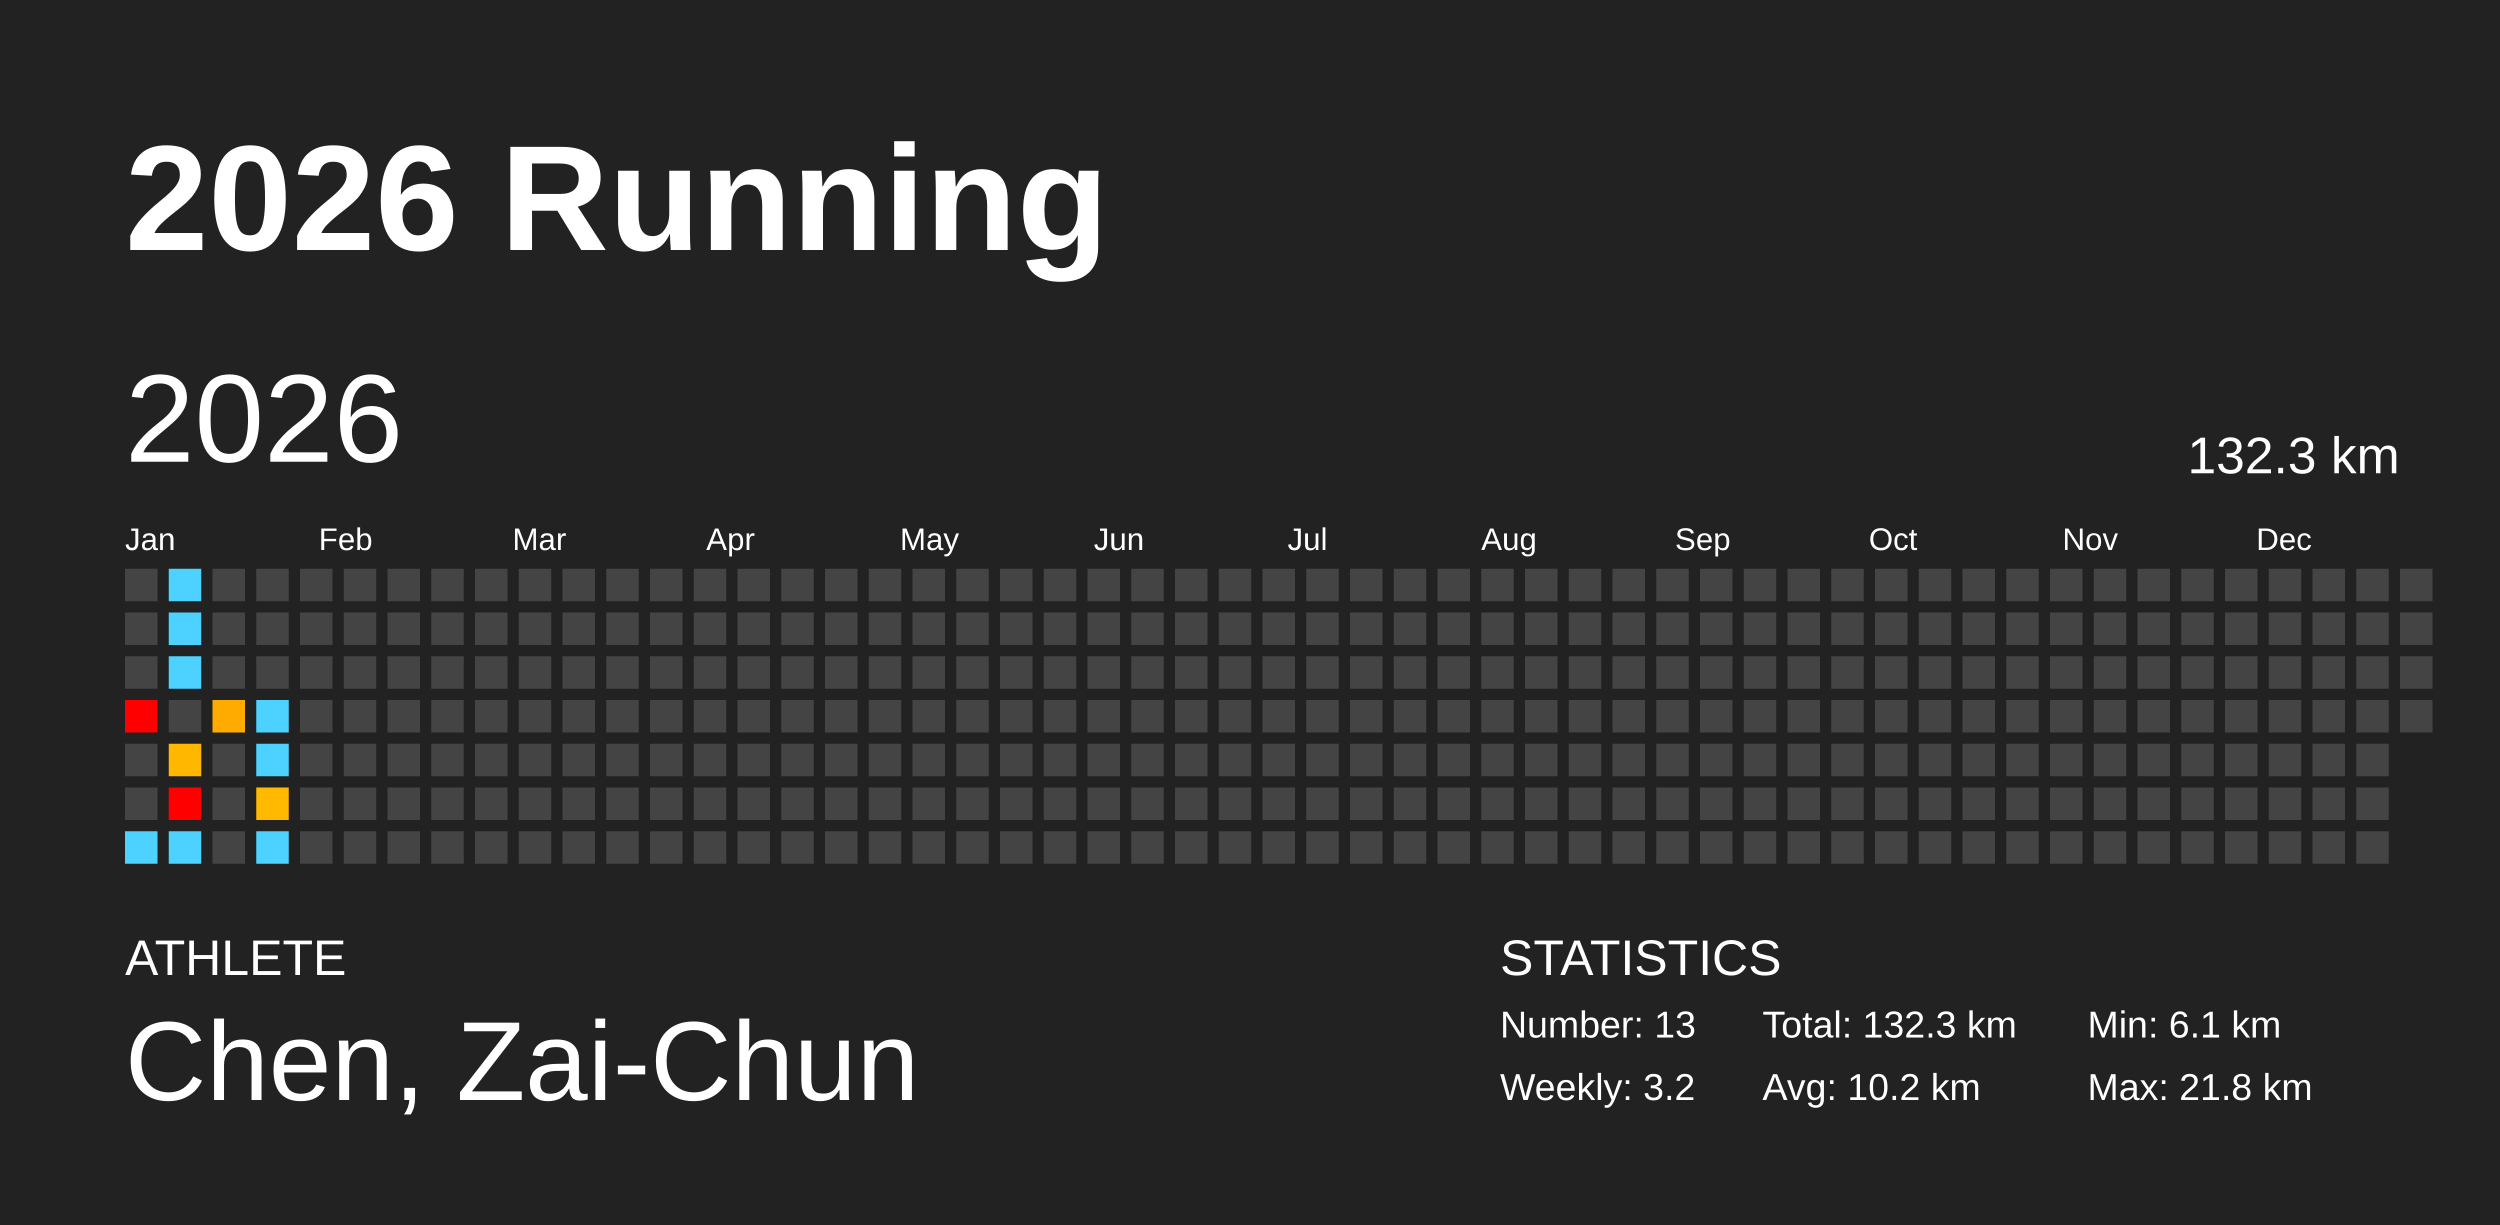
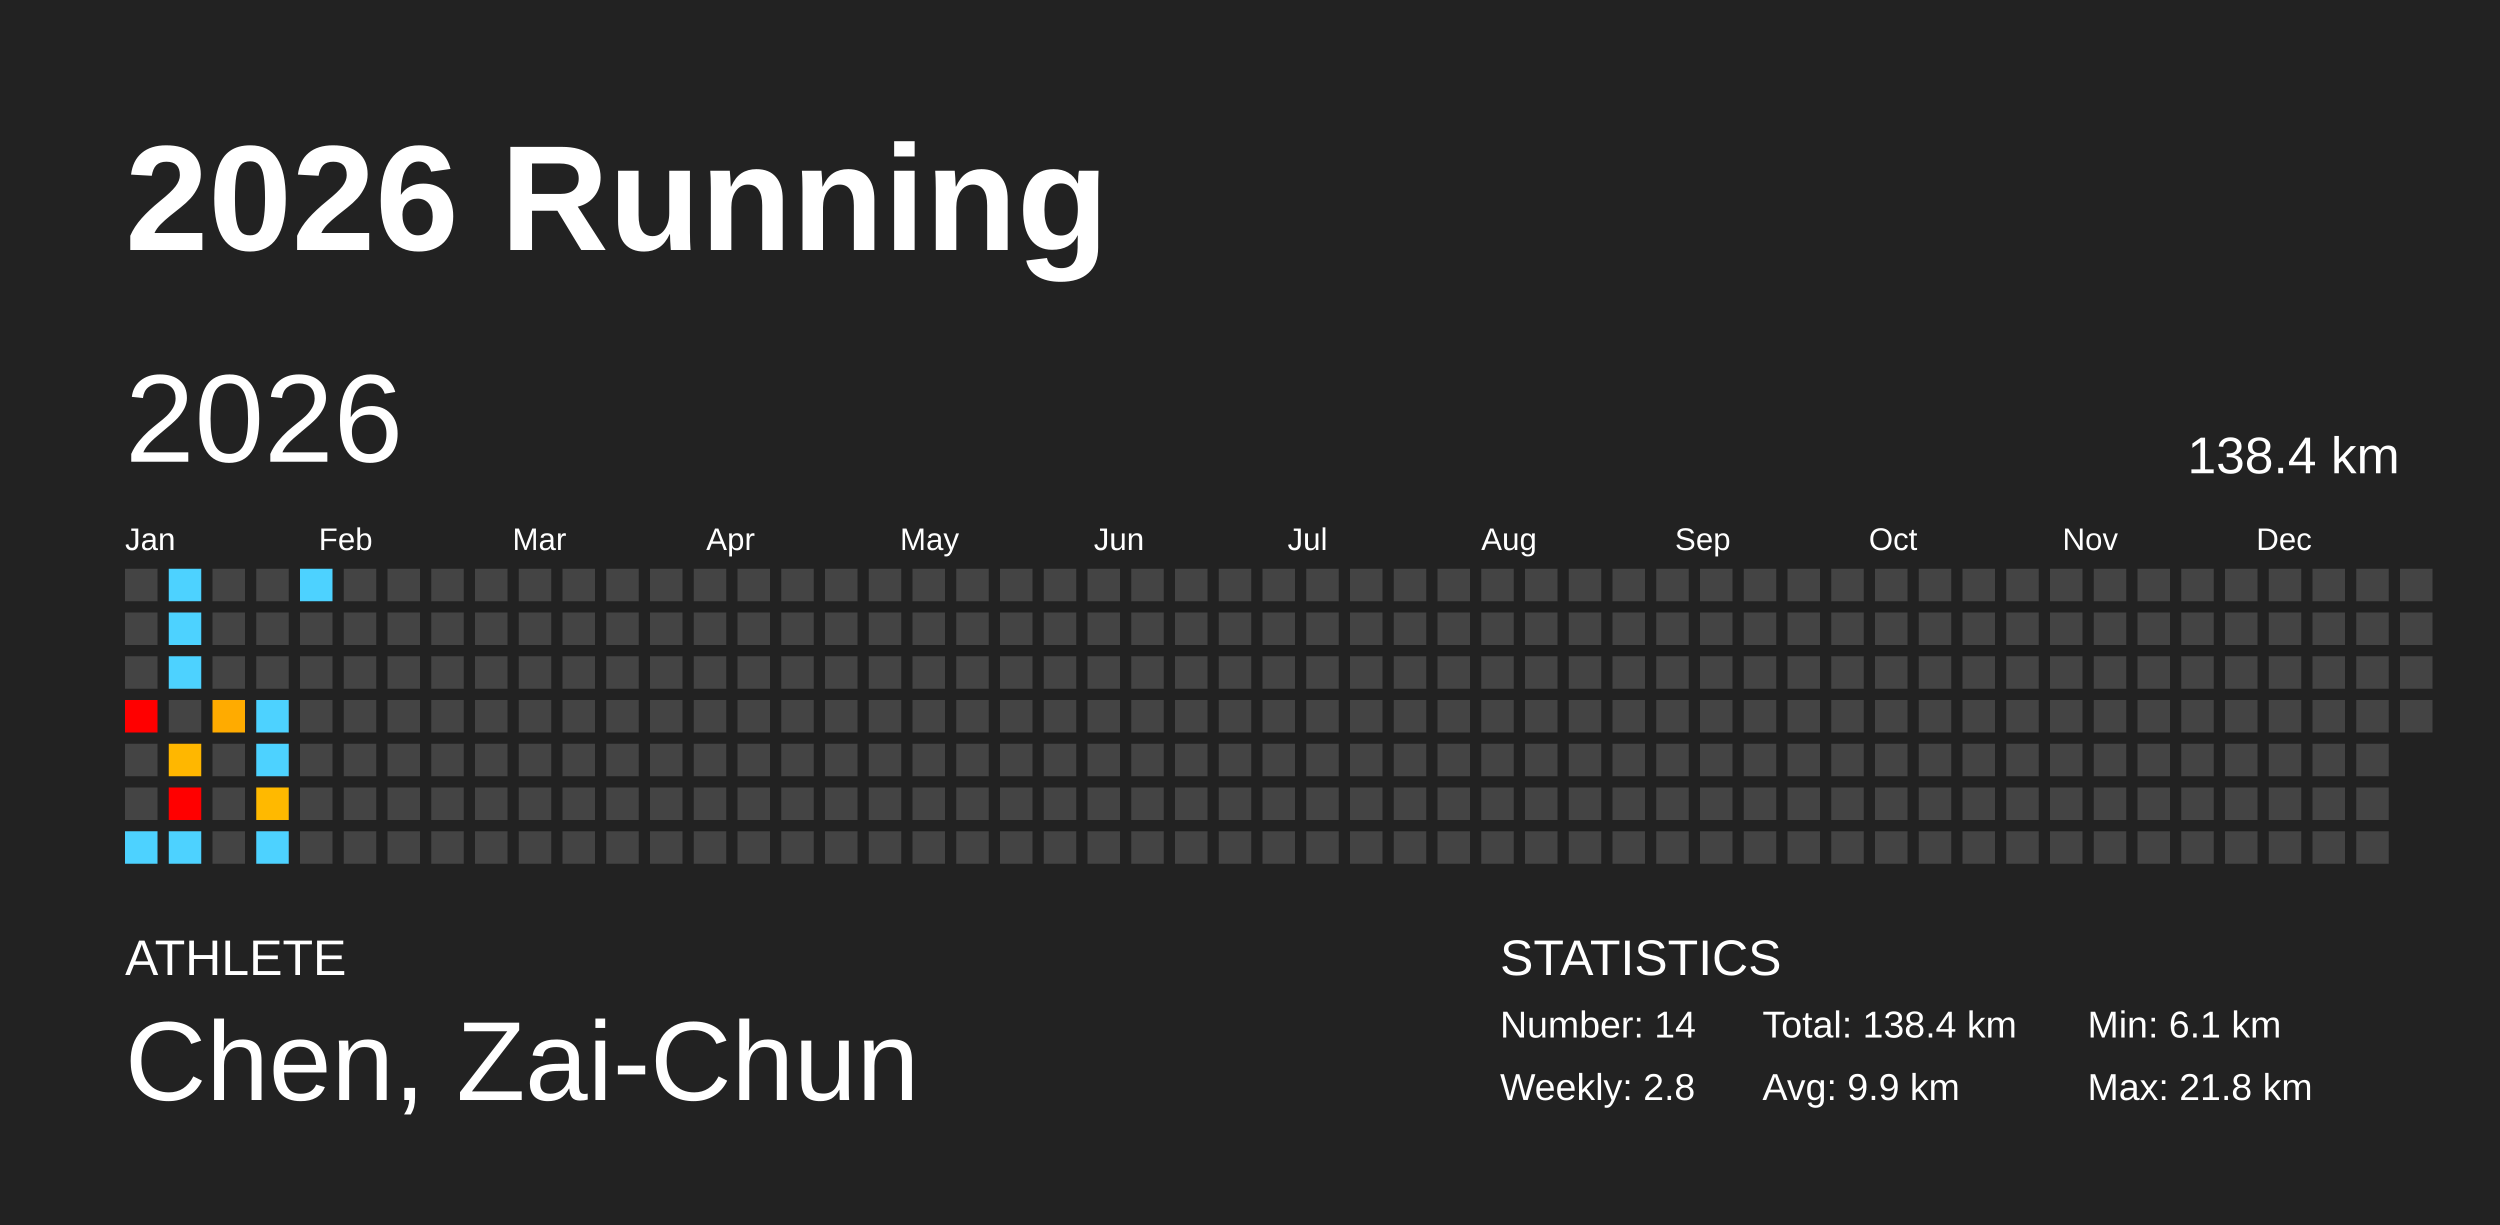
<svg xmlns="http://www.w3.org/2000/svg" baseProfile="full" height="98mm" version="1.1" viewBox="0,0,200,98" width="200mm">
  <defs />
  <rect fill="#222222" height="98" width="200" x="0" y="0" />
  <text fill="#FFFFFF" style="font-size:12px; font-family:Arial; font-weight:bold;" x="10" y="20">2026 Running</text>
  <text fill="#FFFFFF" style="font-size:4px; font-family:Arial" x="10" y="78">ATHLETE</text>
  <text fill="#FFFFFF" style="font-size:9px; font-family:Arial" x="10" y="88">Chen, Zai-Chun</text>
  <text fill="#FFFFFF" style="font-size:4px; font-family:Arial" x="120" y="78">STATISTICS</text>
-   <text fill="#FFFFFF" style="font-size:3px; font-family:Arial" x="120" y="83">Number: 13</text>
-   <text fill="#FFFFFF" style="font-size:3px; font-family:Arial" x="120" y="88">Weekly: 3.2</text>
-   <text fill="#FFFFFF" style="font-size:3px; font-family:Arial" x="141" y="83">Total: 132.3 km</text>
-   <text fill="#FFFFFF" style="font-size:3px; font-family:Arial" x="141" y="88">Avg: 10.2 km</text>
+   <text fill="#FFFFFF" style="font-size:3px; font-family:Arial" x="120" y="83">Number: 14</text>
+   <text fill="#FFFFFF" style="font-size:3px; font-family:Arial" x="120" y="88">Weekly: 2.8</text>
+   <text fill="#FFFFFF" style="font-size:3px; font-family:Arial" x="141" y="83">Total: 138.4 km</text>
+   <text fill="#FFFFFF" style="font-size:3px; font-family:Arial" x="141" y="88">Avg: 9.9 km</text>
  <text fill="#FFFFFF" style="font-size:3px; font-family:Arial" x="167" y="83">Min: 6.1 km</text>
  <text fill="#FFFFFF" style="font-size:3px; font-family:Arial" x="167" y="88">Max: 21.8 km</text>
  <text dominant-baseline="hanging" fill="#FFFFFF" style="font-size:10.0px; font-family:Arial;" x="10" y="30">2026</text>
-   <text dominant-baseline="hanging" fill="#FFFFFF" style="font-size:4.125px; font-family:Arial;" x="175" y="35">132.3 km</text>
+   <text dominant-baseline="hanging" fill="#FFFFFF" style="font-size:4.125px; font-family:Arial;" x="175" y="35">138.4 km</text>
  <text fill="#FFFFFF" style="font-size:2.5px; font-family:Arial" x="10.0" y="44">Jan</text>
  <text fill="#FFFFFF" style="font-size:2.5px; font-family:Arial" x="25.5" y="44">Feb</text>
  <text fill="#FFFFFF" style="font-size:2.5px; font-family:Arial" x="41.0" y="44">Mar</text>
  <text fill="#FFFFFF" style="font-size:2.5px; font-family:Arial" x="56.5" y="44">Apr</text>
  <text fill="#FFFFFF" style="font-size:2.5px; font-family:Arial" x="72.0" y="44">May</text>
  <text fill="#FFFFFF" style="font-size:2.5px; font-family:Arial" x="87.5" y="44">Jun</text>
  <text fill="#FFFFFF" style="font-size:2.5px; font-family:Arial" x="103.0" y="44">Jul</text>
  <text fill="#FFFFFF" style="font-size:2.5px; font-family:Arial" x="118.5" y="44">Aug</text>
  <text fill="#FFFFFF" style="font-size:2.5px; font-family:Arial" x="134.0" y="44">Sep</text>
  <text fill="#FFFFFF" style="font-size:2.5px; font-family:Arial" x="149.5" y="44">Oct</text>
  <text fill="#FFFFFF" style="font-size:2.5px; font-family:Arial" x="165.0" y="44">Nov</text>
  <text fill="#FFFFFF" style="font-size:2.5px; font-family:Arial" x="180.5" y="44">Dec</text>
  <rect fill="#444444" height="2.6" width="2.6" x="10.0" y="45.5" />
  <rect fill="#444444" height="2.6" width="2.6" x="10.0" y="49.0" />
  <rect fill="#444444" height="2.6" width="2.6" x="10.0" y="52.5" />
  <rect fill="red" height="2.6" width="2.6" x="10.0" y="56.0" />
  <rect fill="#444444" height="2.6" width="2.6" x="10.0" y="59.5" />
  <rect fill="#444444" height="2.6" width="2.6" x="10.0" y="63.0" />
  <rect fill="#4dd2ff" height="2.6" width="2.6" x="10.0" y="66.5" />
  <rect fill="#4dd2ff" height="2.6" width="2.6" x="13.5" y="45.5" />
  <rect fill="#4dd2ff" height="2.6" width="2.6" x="13.5" y="49.0" />
  <rect fill="#4dd2ff" height="2.6" width="2.6" x="13.5" y="52.5" />
  <rect fill="#444444" height="2.6" width="2.6" x="13.5" y="56.0" />
  <rect fill="#ffb700" height="2.6" width="2.6" x="13.5" y="59.5" />
  <rect fill="red" height="2.6" width="2.6" x="13.5" y="63.0" />
  <rect fill="#4dd2ff" height="2.6" width="2.6" x="13.5" y="66.5" />
  <rect fill="#444444" height="2.6" width="2.6" x="17.0" y="45.5" />
  <rect fill="#444444" height="2.6" width="2.6" x="17.0" y="49.0" />
  <rect fill="#444444" height="2.6" width="2.6" x="17.0" y="52.5" />
  <rect fill="#ffab00" height="2.6" width="2.6" x="17.0" y="56.0" />
  <rect fill="#444444" height="2.6" width="2.6" x="17.0" y="59.5" />
  <rect fill="#444444" height="2.6" width="2.6" x="17.0" y="63.0" />
  <rect fill="#444444" height="2.6" width="2.6" x="17.0" y="66.5" />
  <rect fill="#444444" height="2.6" width="2.6" x="20.5" y="45.5" />
  <rect fill="#444444" height="2.6" width="2.6" x="20.5" y="49.0" />
  <rect fill="#444444" height="2.6" width="2.6" x="20.5" y="52.5" />
  <rect fill="#4dd2ff" height="2.6" width="2.6" x="20.5" y="56.0" />
  <rect fill="#4dd2ff" height="2.6" width="2.6" x="20.5" y="59.5" />
  <rect fill="#ffb900" height="2.6" width="2.6" x="20.5" y="63.0" />
  <rect fill="#4dd2ff" height="2.6" width="2.6" x="20.5" y="66.5" />
-   <rect fill="#444444" height="2.6" width="2.6" x="24.0" y="45.5" />
+   <rect fill="#4dd2ff" height="2.6" width="2.6" x="24.0" y="45.5" />
  <rect fill="#444444" height="2.6" width="2.6" x="24.0" y="49.0" />
  <rect fill="#444444" height="2.6" width="2.6" x="24.0" y="52.5" />
  <rect fill="#444444" height="2.6" width="2.6" x="24.0" y="56.0" />
  <rect fill="#444444" height="2.6" width="2.6" x="24.0" y="59.5" />
  <rect fill="#444444" height="2.6" width="2.6" x="24.0" y="63.0" />
  <rect fill="#444444" height="2.6" width="2.6" x="24.0" y="66.5" />
  <rect fill="#444444" height="2.6" width="2.6" x="27.5" y="45.5" />
  <rect fill="#444444" height="2.6" width="2.6" x="27.5" y="49.0" />
  <rect fill="#444444" height="2.6" width="2.6" x="27.5" y="52.5" />
  <rect fill="#444444" height="2.6" width="2.6" x="27.5" y="56.0" />
  <rect fill="#444444" height="2.6" width="2.6" x="27.5" y="59.5" />
  <rect fill="#444444" height="2.6" width="2.6" x="27.5" y="63.0" />
  <rect fill="#444444" height="2.6" width="2.6" x="27.5" y="66.5" />
  <rect fill="#444444" height="2.6" width="2.6" x="31.0" y="45.5" />
  <rect fill="#444444" height="2.6" width="2.6" x="31.0" y="49.0" />
  <rect fill="#444444" height="2.6" width="2.6" x="31.0" y="52.5" />
  <rect fill="#444444" height="2.6" width="2.6" x="31.0" y="56.0" />
  <rect fill="#444444" height="2.6" width="2.6" x="31.0" y="59.5" />
  <rect fill="#444444" height="2.6" width="2.6" x="31.0" y="63.0" />
  <rect fill="#444444" height="2.6" width="2.6" x="31.0" y="66.5" />
  <rect fill="#444444" height="2.6" width="2.6" x="34.5" y="45.5" />
  <rect fill="#444444" height="2.6" width="2.6" x="34.5" y="49.0" />
  <rect fill="#444444" height="2.6" width="2.6" x="34.5" y="52.5" />
  <rect fill="#444444" height="2.6" width="2.6" x="34.5" y="56.0" />
  <rect fill="#444444" height="2.6" width="2.6" x="34.5" y="59.5" />
  <rect fill="#444444" height="2.6" width="2.6" x="34.5" y="63.0" />
  <rect fill="#444444" height="2.6" width="2.6" x="34.5" y="66.5" />
  <rect fill="#444444" height="2.6" width="2.6" x="38.0" y="45.5" />
  <rect fill="#444444" height="2.6" width="2.6" x="38.0" y="49.0" />
  <rect fill="#444444" height="2.6" width="2.6" x="38.0" y="52.5" />
  <rect fill="#444444" height="2.6" width="2.6" x="38.0" y="56.0" />
  <rect fill="#444444" height="2.6" width="2.6" x="38.0" y="59.5" />
  <rect fill="#444444" height="2.6" width="2.6" x="38.0" y="63.0" />
  <rect fill="#444444" height="2.6" width="2.6" x="38.0" y="66.5" />
  <rect fill="#444444" height="2.6" width="2.6" x="41.5" y="45.5" />
  <rect fill="#444444" height="2.6" width="2.6" x="41.5" y="49.0" />
  <rect fill="#444444" height="2.6" width="2.6" x="41.5" y="52.5" />
  <rect fill="#444444" height="2.6" width="2.6" x="41.5" y="56.0" />
  <rect fill="#444444" height="2.6" width="2.6" x="41.5" y="59.5" />
  <rect fill="#444444" height="2.6" width="2.6" x="41.5" y="63.0" />
  <rect fill="#444444" height="2.6" width="2.6" x="41.5" y="66.5" />
  <rect fill="#444444" height="2.6" width="2.6" x="45.0" y="45.5" />
  <rect fill="#444444" height="2.6" width="2.6" x="45.0" y="49.0" />
  <rect fill="#444444" height="2.6" width="2.6" x="45.0" y="52.5" />
  <rect fill="#444444" height="2.6" width="2.6" x="45.0" y="56.0" />
  <rect fill="#444444" height="2.6" width="2.6" x="45.0" y="59.5" />
  <rect fill="#444444" height="2.6" width="2.6" x="45.0" y="63.0" />
  <rect fill="#444444" height="2.6" width="2.6" x="45.0" y="66.5" />
  <rect fill="#444444" height="2.6" width="2.6" x="48.5" y="45.5" />
  <rect fill="#444444" height="2.6" width="2.6" x="48.5" y="49.0" />
  <rect fill="#444444" height="2.6" width="2.6" x="48.5" y="52.5" />
  <rect fill="#444444" height="2.6" width="2.6" x="48.5" y="56.0" />
  <rect fill="#444444" height="2.6" width="2.6" x="48.5" y="59.5" />
  <rect fill="#444444" height="2.6" width="2.6" x="48.5" y="63.0" />
  <rect fill="#444444" height="2.6" width="2.6" x="48.5" y="66.5" />
  <rect fill="#444444" height="2.6" width="2.6" x="52.0" y="45.5" />
  <rect fill="#444444" height="2.6" width="2.6" x="52.0" y="49.0" />
  <rect fill="#444444" height="2.6" width="2.6" x="52.0" y="52.5" />
  <rect fill="#444444" height="2.6" width="2.6" x="52.0" y="56.0" />
  <rect fill="#444444" height="2.6" width="2.6" x="52.0" y="59.5" />
  <rect fill="#444444" height="2.6" width="2.6" x="52.0" y="63.0" />
  <rect fill="#444444" height="2.6" width="2.6" x="52.0" y="66.5" />
  <rect fill="#444444" height="2.6" width="2.6" x="55.5" y="45.5" />
  <rect fill="#444444" height="2.6" width="2.6" x="55.5" y="49.0" />
  <rect fill="#444444" height="2.6" width="2.6" x="55.5" y="52.5" />
  <rect fill="#444444" height="2.6" width="2.6" x="55.5" y="56.0" />
  <rect fill="#444444" height="2.6" width="2.6" x="55.5" y="59.5" />
  <rect fill="#444444" height="2.6" width="2.6" x="55.5" y="63.0" />
  <rect fill="#444444" height="2.6" width="2.6" x="55.5" y="66.5" />
  <rect fill="#444444" height="2.6" width="2.6" x="59.0" y="45.5" />
  <rect fill="#444444" height="2.6" width="2.6" x="59.0" y="49.0" />
  <rect fill="#444444" height="2.6" width="2.6" x="59.0" y="52.5" />
  <rect fill="#444444" height="2.6" width="2.6" x="59.0" y="56.0" />
  <rect fill="#444444" height="2.6" width="2.6" x="59.0" y="59.5" />
  <rect fill="#444444" height="2.6" width="2.6" x="59.0" y="63.0" />
  <rect fill="#444444" height="2.6" width="2.6" x="59.0" y="66.5" />
  <rect fill="#444444" height="2.6" width="2.6" x="62.5" y="45.5" />
  <rect fill="#444444" height="2.6" width="2.6" x="62.5" y="49.0" />
  <rect fill="#444444" height="2.6" width="2.6" x="62.5" y="52.5" />
  <rect fill="#444444" height="2.6" width="2.6" x="62.5" y="56.0" />
  <rect fill="#444444" height="2.6" width="2.6" x="62.5" y="59.5" />
  <rect fill="#444444" height="2.6" width="2.6" x="62.5" y="63.0" />
  <rect fill="#444444" height="2.6" width="2.6" x="62.5" y="66.5" />
  <rect fill="#444444" height="2.6" width="2.6" x="66.0" y="45.5" />
  <rect fill="#444444" height="2.6" width="2.6" x="66.0" y="49.0" />
  <rect fill="#444444" height="2.6" width="2.6" x="66.0" y="52.5" />
  <rect fill="#444444" height="2.6" width="2.6" x="66.0" y="56.0" />
  <rect fill="#444444" height="2.6" width="2.6" x="66.0" y="59.5" />
  <rect fill="#444444" height="2.6" width="2.6" x="66.0" y="63.0" />
  <rect fill="#444444" height="2.6" width="2.6" x="66.0" y="66.5" />
  <rect fill="#444444" height="2.6" width="2.6" x="69.5" y="45.5" />
  <rect fill="#444444" height="2.6" width="2.6" x="69.5" y="49.0" />
  <rect fill="#444444" height="2.6" width="2.6" x="69.5" y="52.5" />
  <rect fill="#444444" height="2.6" width="2.6" x="69.5" y="56.0" />
  <rect fill="#444444" height="2.6" width="2.6" x="69.5" y="59.5" />
  <rect fill="#444444" height="2.6" width="2.6" x="69.5" y="63.0" />
  <rect fill="#444444" height="2.6" width="2.6" x="69.5" y="66.5" />
  <rect fill="#444444" height="2.6" width="2.6" x="73.0" y="45.5" />
  <rect fill="#444444" height="2.6" width="2.6" x="73.0" y="49.0" />
  <rect fill="#444444" height="2.6" width="2.6" x="73.0" y="52.5" />
  <rect fill="#444444" height="2.6" width="2.6" x="73.0" y="56.0" />
  <rect fill="#444444" height="2.6" width="2.6" x="73.0" y="59.5" />
  <rect fill="#444444" height="2.6" width="2.6" x="73.0" y="63.0" />
  <rect fill="#444444" height="2.6" width="2.6" x="73.0" y="66.5" />
  <rect fill="#444444" height="2.6" width="2.6" x="76.5" y="45.5" />
  <rect fill="#444444" height="2.6" width="2.6" x="76.5" y="49.0" />
  <rect fill="#444444" height="2.6" width="2.6" x="76.5" y="52.5" />
  <rect fill="#444444" height="2.6" width="2.6" x="76.5" y="56.0" />
  <rect fill="#444444" height="2.6" width="2.6" x="76.5" y="59.5" />
  <rect fill="#444444" height="2.6" width="2.6" x="76.5" y="63.0" />
  <rect fill="#444444" height="2.6" width="2.6" x="76.5" y="66.5" />
  <rect fill="#444444" height="2.6" width="2.6" x="80.0" y="45.5" />
  <rect fill="#444444" height="2.6" width="2.6" x="80.0" y="49.0" />
  <rect fill="#444444" height="2.6" width="2.6" x="80.0" y="52.5" />
  <rect fill="#444444" height="2.6" width="2.6" x="80.0" y="56.0" />
  <rect fill="#444444" height="2.6" width="2.6" x="80.0" y="59.5" />
  <rect fill="#444444" height="2.6" width="2.6" x="80.0" y="63.0" />
  <rect fill="#444444" height="2.6" width="2.6" x="80.0" y="66.5" />
  <rect fill="#444444" height="2.6" width="2.6" x="83.5" y="45.5" />
  <rect fill="#444444" height="2.6" width="2.6" x="83.5" y="49.0" />
  <rect fill="#444444" height="2.6" width="2.6" x="83.5" y="52.5" />
  <rect fill="#444444" height="2.6" width="2.6" x="83.5" y="56.0" />
  <rect fill="#444444" height="2.6" width="2.6" x="83.5" y="59.5" />
  <rect fill="#444444" height="2.6" width="2.6" x="83.5" y="63.0" />
  <rect fill="#444444" height="2.6" width="2.6" x="83.5" y="66.5" />
  <rect fill="#444444" height="2.6" width="2.6" x="87.0" y="45.5" />
  <rect fill="#444444" height="2.6" width="2.6" x="87.0" y="49.0" />
  <rect fill="#444444" height="2.6" width="2.6" x="87.0" y="52.5" />
  <rect fill="#444444" height="2.6" width="2.6" x="87.0" y="56.0" />
  <rect fill="#444444" height="2.6" width="2.6" x="87.0" y="59.5" />
  <rect fill="#444444" height="2.6" width="2.6" x="87.0" y="63.0" />
  <rect fill="#444444" height="2.6" width="2.6" x="87.0" y="66.5" />
  <rect fill="#444444" height="2.6" width="2.6" x="90.5" y="45.5" />
  <rect fill="#444444" height="2.6" width="2.6" x="90.5" y="49.0" />
  <rect fill="#444444" height="2.6" width="2.6" x="90.5" y="52.5" />
  <rect fill="#444444" height="2.6" width="2.6" x="90.5" y="56.0" />
  <rect fill="#444444" height="2.6" width="2.6" x="90.5" y="59.5" />
  <rect fill="#444444" height="2.6" width="2.6" x="90.5" y="63.0" />
  <rect fill="#444444" height="2.6" width="2.6" x="90.5" y="66.5" />
  <rect fill="#444444" height="2.6" width="2.6" x="94.0" y="45.5" />
  <rect fill="#444444" height="2.6" width="2.6" x="94.0" y="49.0" />
  <rect fill="#444444" height="2.6" width="2.6" x="94.0" y="52.5" />
  <rect fill="#444444" height="2.6" width="2.6" x="94.0" y="56.0" />
  <rect fill="#444444" height="2.6" width="2.6" x="94.0" y="59.5" />
  <rect fill="#444444" height="2.6" width="2.6" x="94.0" y="63.0" />
  <rect fill="#444444" height="2.6" width="2.6" x="94.0" y="66.5" />
  <rect fill="#444444" height="2.6" width="2.6" x="97.5" y="45.5" />
  <rect fill="#444444" height="2.6" width="2.6" x="97.5" y="49.0" />
  <rect fill="#444444" height="2.6" width="2.6" x="97.5" y="52.5" />
  <rect fill="#444444" height="2.6" width="2.6" x="97.5" y="56.0" />
  <rect fill="#444444" height="2.6" width="2.6" x="97.5" y="59.5" />
  <rect fill="#444444" height="2.6" width="2.6" x="97.5" y="63.0" />
  <rect fill="#444444" height="2.6" width="2.6" x="97.5" y="66.5" />
  <rect fill="#444444" height="2.6" width="2.6" x="101.0" y="45.5" />
  <rect fill="#444444" height="2.6" width="2.6" x="101.0" y="49.0" />
  <rect fill="#444444" height="2.6" width="2.6" x="101.0" y="52.5" />
  <rect fill="#444444" height="2.6" width="2.6" x="101.0" y="56.0" />
  <rect fill="#444444" height="2.6" width="2.6" x="101.0" y="59.5" />
  <rect fill="#444444" height="2.6" width="2.6" x="101.0" y="63.0" />
  <rect fill="#444444" height="2.6" width="2.6" x="101.0" y="66.5" />
  <rect fill="#444444" height="2.6" width="2.6" x="104.5" y="45.5" />
  <rect fill="#444444" height="2.6" width="2.6" x="104.5" y="49.0" />
  <rect fill="#444444" height="2.6" width="2.6" x="104.5" y="52.5" />
  <rect fill="#444444" height="2.6" width="2.6" x="104.5" y="56.0" />
  <rect fill="#444444" height="2.6" width="2.6" x="104.5" y="59.5" />
  <rect fill="#444444" height="2.6" width="2.6" x="104.5" y="63.0" />
  <rect fill="#444444" height="2.6" width="2.6" x="104.5" y="66.5" />
  <rect fill="#444444" height="2.6" width="2.6" x="108.0" y="45.5" />
  <rect fill="#444444" height="2.6" width="2.6" x="108.0" y="49.0" />
  <rect fill="#444444" height="2.6" width="2.6" x="108.0" y="52.5" />
  <rect fill="#444444" height="2.6" width="2.6" x="108.0" y="56.0" />
  <rect fill="#444444" height="2.6" width="2.6" x="108.0" y="59.5" />
  <rect fill="#444444" height="2.6" width="2.6" x="108.0" y="63.0" />
  <rect fill="#444444" height="2.6" width="2.6" x="108.0" y="66.5" />
  <rect fill="#444444" height="2.6" width="2.6" x="111.5" y="45.5" />
  <rect fill="#444444" height="2.6" width="2.6" x="111.5" y="49.0" />
  <rect fill="#444444" height="2.6" width="2.6" x="111.5" y="52.5" />
  <rect fill="#444444" height="2.6" width="2.6" x="111.5" y="56.0" />
  <rect fill="#444444" height="2.6" width="2.6" x="111.5" y="59.5" />
  <rect fill="#444444" height="2.6" width="2.6" x="111.5" y="63.0" />
  <rect fill="#444444" height="2.6" width="2.6" x="111.5" y="66.5" />
  <rect fill="#444444" height="2.6" width="2.6" x="115.0" y="45.5" />
  <rect fill="#444444" height="2.6" width="2.6" x="115.0" y="49.0" />
  <rect fill="#444444" height="2.6" width="2.6" x="115.0" y="52.5" />
  <rect fill="#444444" height="2.6" width="2.6" x="115.0" y="56.0" />
  <rect fill="#444444" height="2.6" width="2.6" x="115.0" y="59.5" />
  <rect fill="#444444" height="2.6" width="2.6" x="115.0" y="63.0" />
  <rect fill="#444444" height="2.6" width="2.6" x="115.0" y="66.5" />
  <rect fill="#444444" height="2.6" width="2.6" x="118.5" y="45.5" />
  <rect fill="#444444" height="2.6" width="2.6" x="118.5" y="49.0" />
  <rect fill="#444444" height="2.6" width="2.6" x="118.5" y="52.5" />
  <rect fill="#444444" height="2.6" width="2.6" x="118.5" y="56.0" />
  <rect fill="#444444" height="2.6" width="2.6" x="118.5" y="59.5" />
  <rect fill="#444444" height="2.6" width="2.6" x="118.5" y="63.0" />
  <rect fill="#444444" height="2.6" width="2.6" x="118.5" y="66.5" />
  <rect fill="#444444" height="2.6" width="2.6" x="122.0" y="45.5" />
  <rect fill="#444444" height="2.6" width="2.6" x="122.0" y="49.0" />
  <rect fill="#444444" height="2.6" width="2.6" x="122.0" y="52.5" />
  <rect fill="#444444" height="2.6" width="2.6" x="122.0" y="56.0" />
  <rect fill="#444444" height="2.6" width="2.6" x="122.0" y="59.5" />
  <rect fill="#444444" height="2.6" width="2.6" x="122.0" y="63.0" />
  <rect fill="#444444" height="2.6" width="2.6" x="122.0" y="66.5" />
  <rect fill="#444444" height="2.6" width="2.6" x="125.5" y="45.5" />
  <rect fill="#444444" height="2.6" width="2.6" x="125.5" y="49.0" />
  <rect fill="#444444" height="2.6" width="2.6" x="125.5" y="52.5" />
  <rect fill="#444444" height="2.6" width="2.6" x="125.5" y="56.0" />
  <rect fill="#444444" height="2.6" width="2.6" x="125.5" y="59.5" />
  <rect fill="#444444" height="2.6" width="2.6" x="125.5" y="63.0" />
  <rect fill="#444444" height="2.6" width="2.6" x="125.5" y="66.5" />
  <rect fill="#444444" height="2.6" width="2.6" x="129.0" y="45.5" />
  <rect fill="#444444" height="2.6" width="2.6" x="129.0" y="49.0" />
  <rect fill="#444444" height="2.6" width="2.6" x="129.0" y="52.5" />
  <rect fill="#444444" height="2.6" width="2.6" x="129.0" y="56.0" />
  <rect fill="#444444" height="2.6" width="2.6" x="129.0" y="59.5" />
  <rect fill="#444444" height="2.6" width="2.6" x="129.0" y="63.0" />
  <rect fill="#444444" height="2.6" width="2.6" x="129.0" y="66.5" />
  <rect fill="#444444" height="2.6" width="2.6" x="132.5" y="45.5" />
  <rect fill="#444444" height="2.6" width="2.6" x="132.5" y="49.0" />
  <rect fill="#444444" height="2.6" width="2.6" x="132.5" y="52.5" />
  <rect fill="#444444" height="2.6" width="2.6" x="132.5" y="56.0" />
  <rect fill="#444444" height="2.6" width="2.6" x="132.5" y="59.5" />
  <rect fill="#444444" height="2.6" width="2.6" x="132.5" y="63.0" />
  <rect fill="#444444" height="2.6" width="2.6" x="132.5" y="66.5" />
  <rect fill="#444444" height="2.6" width="2.6" x="136.0" y="45.5" />
  <rect fill="#444444" height="2.6" width="2.6" x="136.0" y="49.0" />
  <rect fill="#444444" height="2.6" width="2.6" x="136.0" y="52.5" />
  <rect fill="#444444" height="2.6" width="2.6" x="136.0" y="56.0" />
  <rect fill="#444444" height="2.6" width="2.6" x="136.0" y="59.5" />
  <rect fill="#444444" height="2.6" width="2.6" x="136.0" y="63.0" />
  <rect fill="#444444" height="2.6" width="2.6" x="136.0" y="66.5" />
  <rect fill="#444444" height="2.6" width="2.6" x="139.5" y="45.5" />
  <rect fill="#444444" height="2.6" width="2.6" x="139.5" y="49.0" />
  <rect fill="#444444" height="2.6" width="2.6" x="139.5" y="52.5" />
  <rect fill="#444444" height="2.6" width="2.6" x="139.5" y="56.0" />
  <rect fill="#444444" height="2.6" width="2.6" x="139.5" y="59.5" />
  <rect fill="#444444" height="2.6" width="2.6" x="139.5" y="63.0" />
  <rect fill="#444444" height="2.6" width="2.6" x="139.5" y="66.5" />
  <rect fill="#444444" height="2.6" width="2.6" x="143.0" y="45.5" />
  <rect fill="#444444" height="2.6" width="2.6" x="143.0" y="49.0" />
  <rect fill="#444444" height="2.6" width="2.6" x="143.0" y="52.5" />
  <rect fill="#444444" height="2.6" width="2.6" x="143.0" y="56.0" />
  <rect fill="#444444" height="2.6" width="2.6" x="143.0" y="59.5" />
  <rect fill="#444444" height="2.6" width="2.6" x="143.0" y="63.0" />
  <rect fill="#444444" height="2.6" width="2.6" x="143.0" y="66.5" />
  <rect fill="#444444" height="2.6" width="2.6" x="146.5" y="45.5" />
  <rect fill="#444444" height="2.6" width="2.6" x="146.5" y="49.0" />
  <rect fill="#444444" height="2.6" width="2.6" x="146.5" y="52.5" />
  <rect fill="#444444" height="2.6" width="2.6" x="146.5" y="56.0" />
  <rect fill="#444444" height="2.6" width="2.6" x="146.5" y="59.5" />
  <rect fill="#444444" height="2.6" width="2.6" x="146.5" y="63.0" />
  <rect fill="#444444" height="2.6" width="2.6" x="146.5" y="66.5" />
  <rect fill="#444444" height="2.6" width="2.6" x="150.0" y="45.5" />
  <rect fill="#444444" height="2.6" width="2.6" x="150.0" y="49.0" />
  <rect fill="#444444" height="2.6" width="2.6" x="150.0" y="52.5" />
  <rect fill="#444444" height="2.6" width="2.6" x="150.0" y="56.0" />
  <rect fill="#444444" height="2.6" width="2.6" x="150.0" y="59.5" />
  <rect fill="#444444" height="2.6" width="2.6" x="150.0" y="63.0" />
  <rect fill="#444444" height="2.6" width="2.6" x="150.0" y="66.5" />
  <rect fill="#444444" height="2.6" width="2.6" x="153.5" y="45.5" />
  <rect fill="#444444" height="2.6" width="2.6" x="153.5" y="49.0" />
  <rect fill="#444444" height="2.6" width="2.6" x="153.5" y="52.5" />
  <rect fill="#444444" height="2.6" width="2.6" x="153.5" y="56.0" />
  <rect fill="#444444" height="2.6" width="2.6" x="153.5" y="59.5" />
  <rect fill="#444444" height="2.6" width="2.6" x="153.5" y="63.0" />
  <rect fill="#444444" height="2.6" width="2.6" x="153.5" y="66.5" />
  <rect fill="#444444" height="2.6" width="2.6" x="157.0" y="45.5" />
  <rect fill="#444444" height="2.6" width="2.6" x="157.0" y="49.0" />
  <rect fill="#444444" height="2.6" width="2.6" x="157.0" y="52.5" />
  <rect fill="#444444" height="2.6" width="2.6" x="157.0" y="56.0" />
  <rect fill="#444444" height="2.6" width="2.6" x="157.0" y="59.5" />
  <rect fill="#444444" height="2.6" width="2.6" x="157.0" y="63.0" />
  <rect fill="#444444" height="2.6" width="2.6" x="157.0" y="66.5" />
  <rect fill="#444444" height="2.6" width="2.6" x="160.5" y="45.5" />
  <rect fill="#444444" height="2.6" width="2.6" x="160.5" y="49.0" />
  <rect fill="#444444" height="2.6" width="2.6" x="160.5" y="52.5" />
  <rect fill="#444444" height="2.6" width="2.6" x="160.5" y="56.0" />
  <rect fill="#444444" height="2.6" width="2.6" x="160.5" y="59.5" />
  <rect fill="#444444" height="2.6" width="2.6" x="160.5" y="63.0" />
  <rect fill="#444444" height="2.6" width="2.6" x="160.5" y="66.5" />
  <rect fill="#444444" height="2.6" width="2.6" x="164.0" y="45.5" />
  <rect fill="#444444" height="2.6" width="2.6" x="164.0" y="49.0" />
  <rect fill="#444444" height="2.6" width="2.6" x="164.0" y="52.5" />
  <rect fill="#444444" height="2.6" width="2.6" x="164.0" y="56.0" />
  <rect fill="#444444" height="2.6" width="2.6" x="164.0" y="59.5" />
  <rect fill="#444444" height="2.6" width="2.6" x="164.0" y="63.0" />
  <rect fill="#444444" height="2.6" width="2.6" x="164.0" y="66.5" />
  <rect fill="#444444" height="2.6" width="2.6" x="167.5" y="45.5" />
  <rect fill="#444444" height="2.6" width="2.6" x="167.5" y="49.0" />
  <rect fill="#444444" height="2.6" width="2.6" x="167.5" y="52.5" />
  <rect fill="#444444" height="2.6" width="2.6" x="167.5" y="56.0" />
  <rect fill="#444444" height="2.6" width="2.6" x="167.5" y="59.5" />
  <rect fill="#444444" height="2.6" width="2.6" x="167.5" y="63.0" />
  <rect fill="#444444" height="2.6" width="2.6" x="167.5" y="66.5" />
  <rect fill="#444444" height="2.6" width="2.6" x="171.0" y="45.5" />
  <rect fill="#444444" height="2.6" width="2.6" x="171.0" y="49.0" />
  <rect fill="#444444" height="2.6" width="2.6" x="171.0" y="52.5" />
  <rect fill="#444444" height="2.6" width="2.6" x="171.0" y="56.0" />
  <rect fill="#444444" height="2.6" width="2.6" x="171.0" y="59.5" />
  <rect fill="#444444" height="2.6" width="2.6" x="171.0" y="63.0" />
  <rect fill="#444444" height="2.6" width="2.6" x="171.0" y="66.5" />
  <rect fill="#444444" height="2.6" width="2.6" x="174.5" y="45.5" />
  <rect fill="#444444" height="2.6" width="2.6" x="174.5" y="49.0" />
  <rect fill="#444444" height="2.6" width="2.6" x="174.5" y="52.5" />
  <rect fill="#444444" height="2.6" width="2.6" x="174.5" y="56.0" />
  <rect fill="#444444" height="2.6" width="2.6" x="174.5" y="59.5" />
  <rect fill="#444444" height="2.6" width="2.6" x="174.5" y="63.0" />
  <rect fill="#444444" height="2.6" width="2.6" x="174.5" y="66.5" />
  <rect fill="#444444" height="2.6" width="2.6" x="178.0" y="45.5" />
  <rect fill="#444444" height="2.6" width="2.6" x="178.0" y="49.0" />
  <rect fill="#444444" height="2.6" width="2.6" x="178.0" y="52.5" />
  <rect fill="#444444" height="2.6" width="2.6" x="178.0" y="56.0" />
  <rect fill="#444444" height="2.6" width="2.6" x="178.0" y="59.5" />
  <rect fill="#444444" height="2.6" width="2.6" x="178.0" y="63.0" />
  <rect fill="#444444" height="2.6" width="2.6" x="178.0" y="66.5" />
  <rect fill="#444444" height="2.6" width="2.6" x="181.5" y="45.5" />
  <rect fill="#444444" height="2.6" width="2.6" x="181.5" y="49.0" />
  <rect fill="#444444" height="2.6" width="2.6" x="181.5" y="52.5" />
  <rect fill="#444444" height="2.6" width="2.6" x="181.5" y="56.0" />
  <rect fill="#444444" height="2.6" width="2.6" x="181.5" y="59.5" />
  <rect fill="#444444" height="2.6" width="2.6" x="181.5" y="63.0" />
  <rect fill="#444444" height="2.6" width="2.6" x="181.5" y="66.5" />
  <rect fill="#444444" height="2.6" width="2.6" x="185.0" y="45.5" />
  <rect fill="#444444" height="2.6" width="2.6" x="185.0" y="49.0" />
  <rect fill="#444444" height="2.6" width="2.6" x="185.0" y="52.5" />
  <rect fill="#444444" height="2.6" width="2.6" x="185.0" y="56.0" />
  <rect fill="#444444" height="2.6" width="2.6" x="185.0" y="59.5" />
  <rect fill="#444444" height="2.6" width="2.6" x="185.0" y="63.0" />
  <rect fill="#444444" height="2.6" width="2.6" x="185.0" y="66.5" />
  <rect fill="#444444" height="2.6" width="2.6" x="188.5" y="45.5" />
  <rect fill="#444444" height="2.6" width="2.6" x="188.5" y="49.0" />
  <rect fill="#444444" height="2.6" width="2.6" x="188.5" y="52.5" />
  <rect fill="#444444" height="2.6" width="2.6" x="188.5" y="56.0" />
  <rect fill="#444444" height="2.6" width="2.6" x="188.5" y="59.5" />
  <rect fill="#444444" height="2.6" width="2.6" x="188.5" y="63.0" />
  <rect fill="#444444" height="2.6" width="2.6" x="188.5" y="66.5" />
  <rect fill="#444444" height="2.6" width="2.6" x="192.0" y="45.5" />
  <rect fill="#444444" height="2.6" width="2.6" x="192.0" y="49.0" />
  <rect fill="#444444" height="2.6" width="2.6" x="192.0" y="52.5" />
  <rect fill="#444444" height="2.6" width="2.6" x="192.0" y="56.0" />
</svg>
